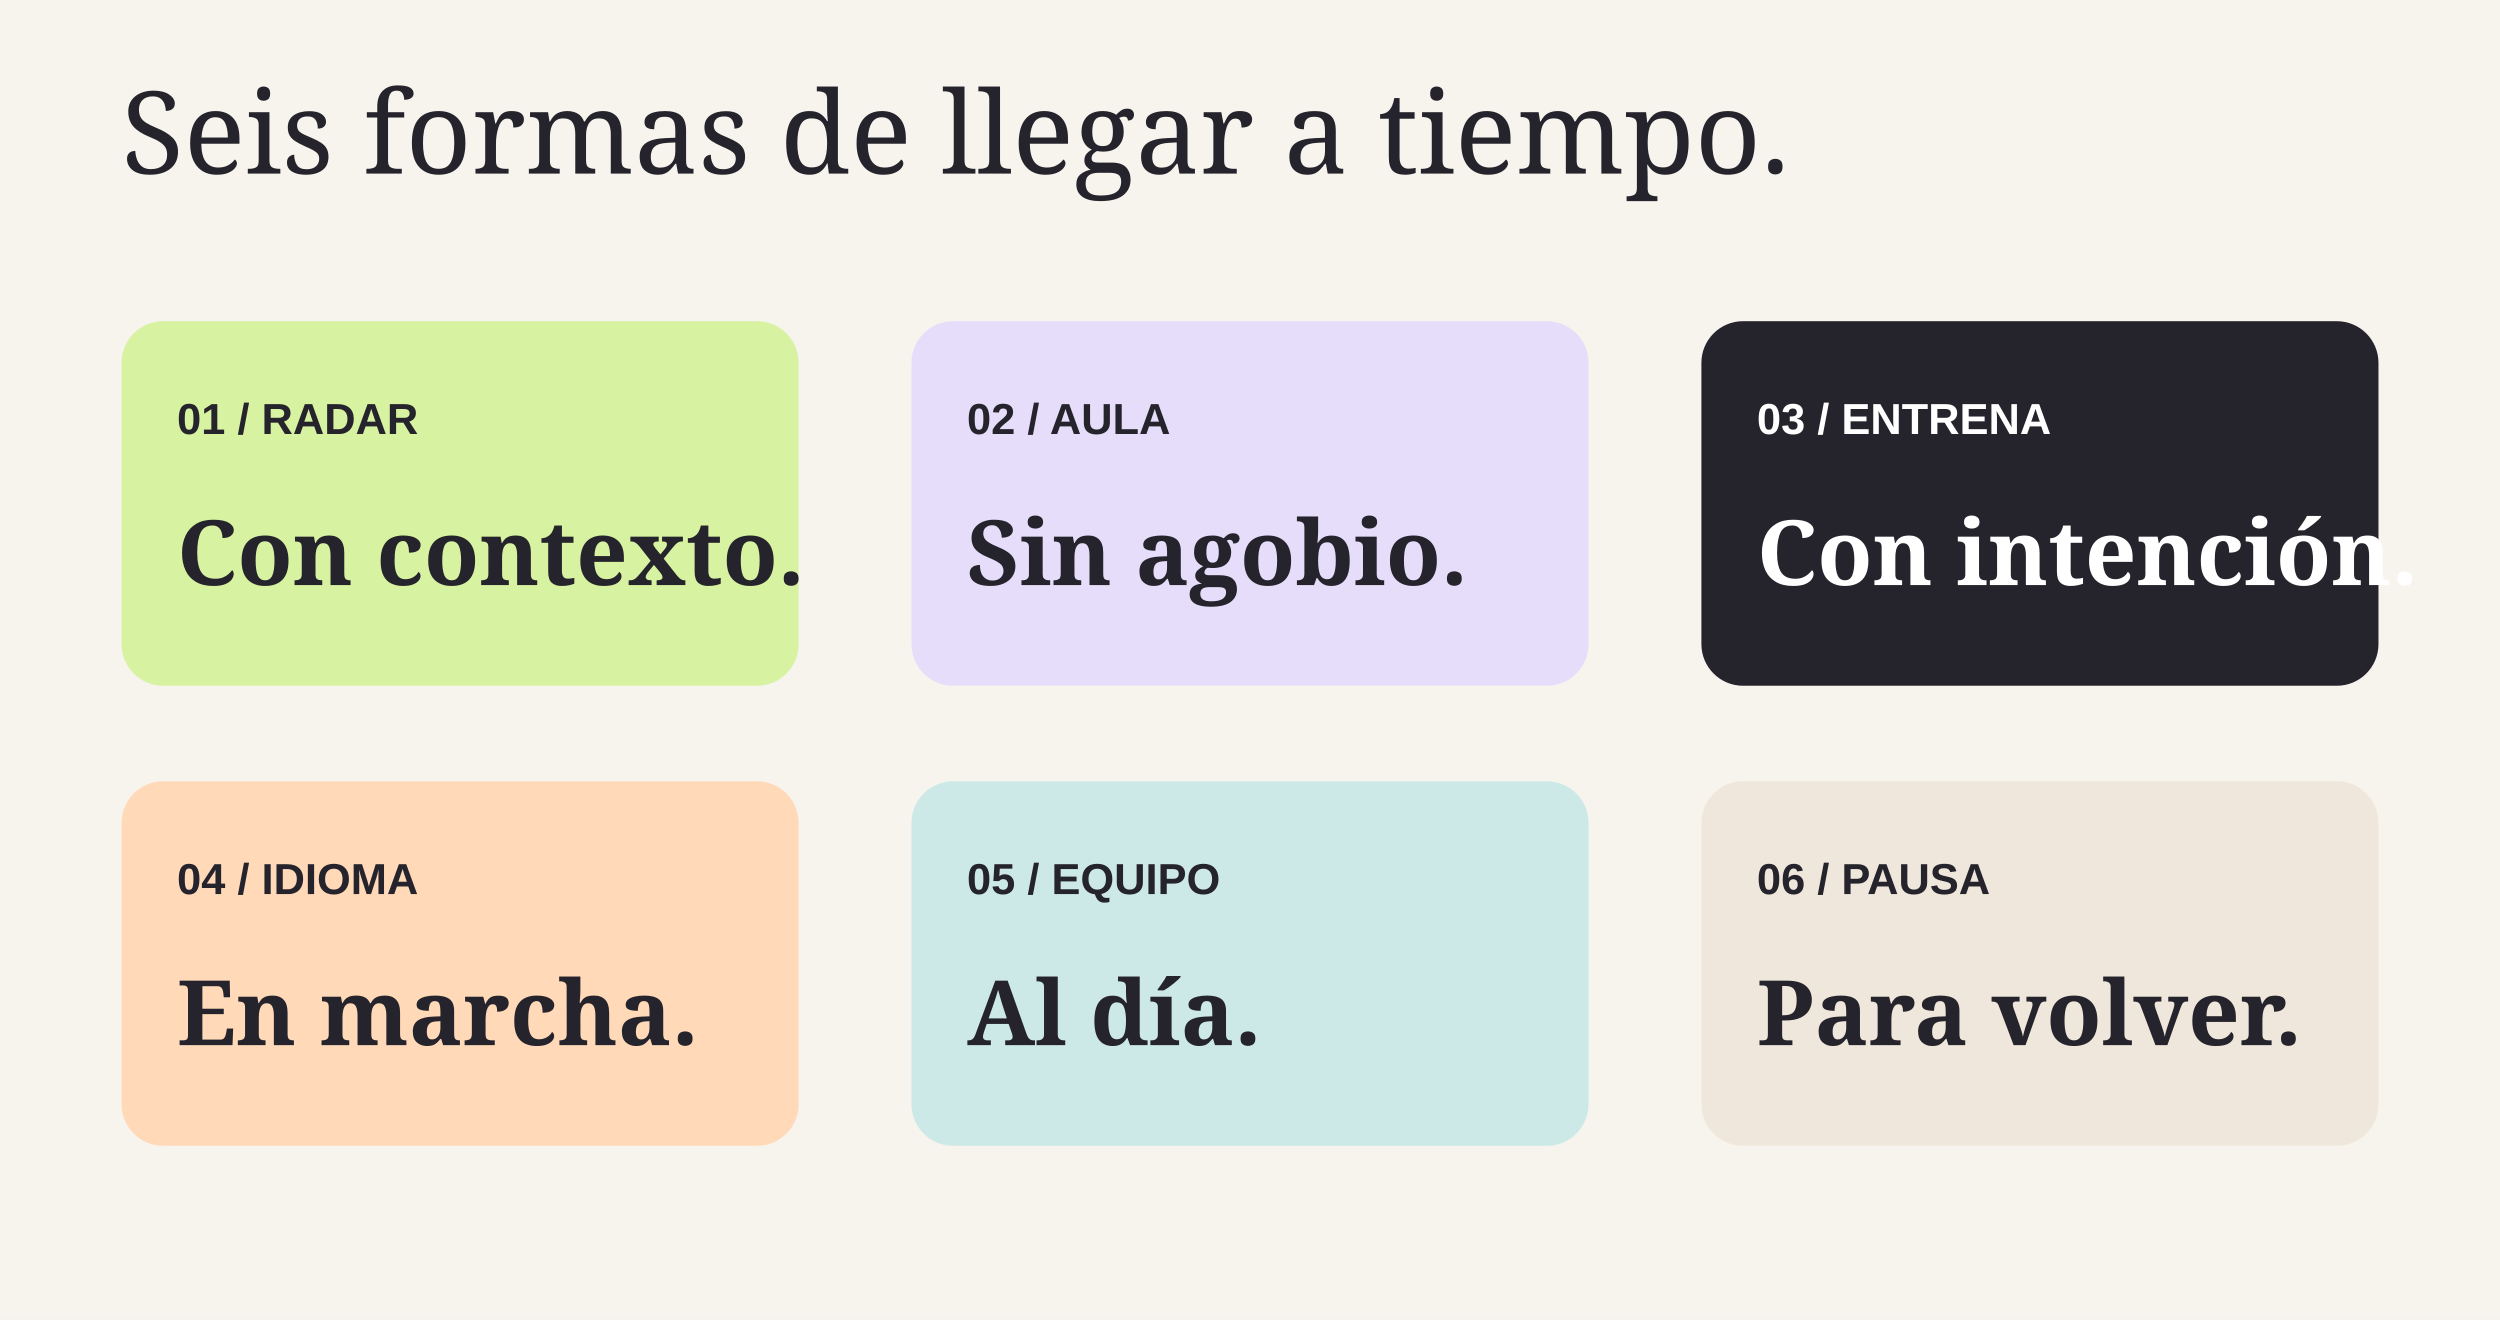
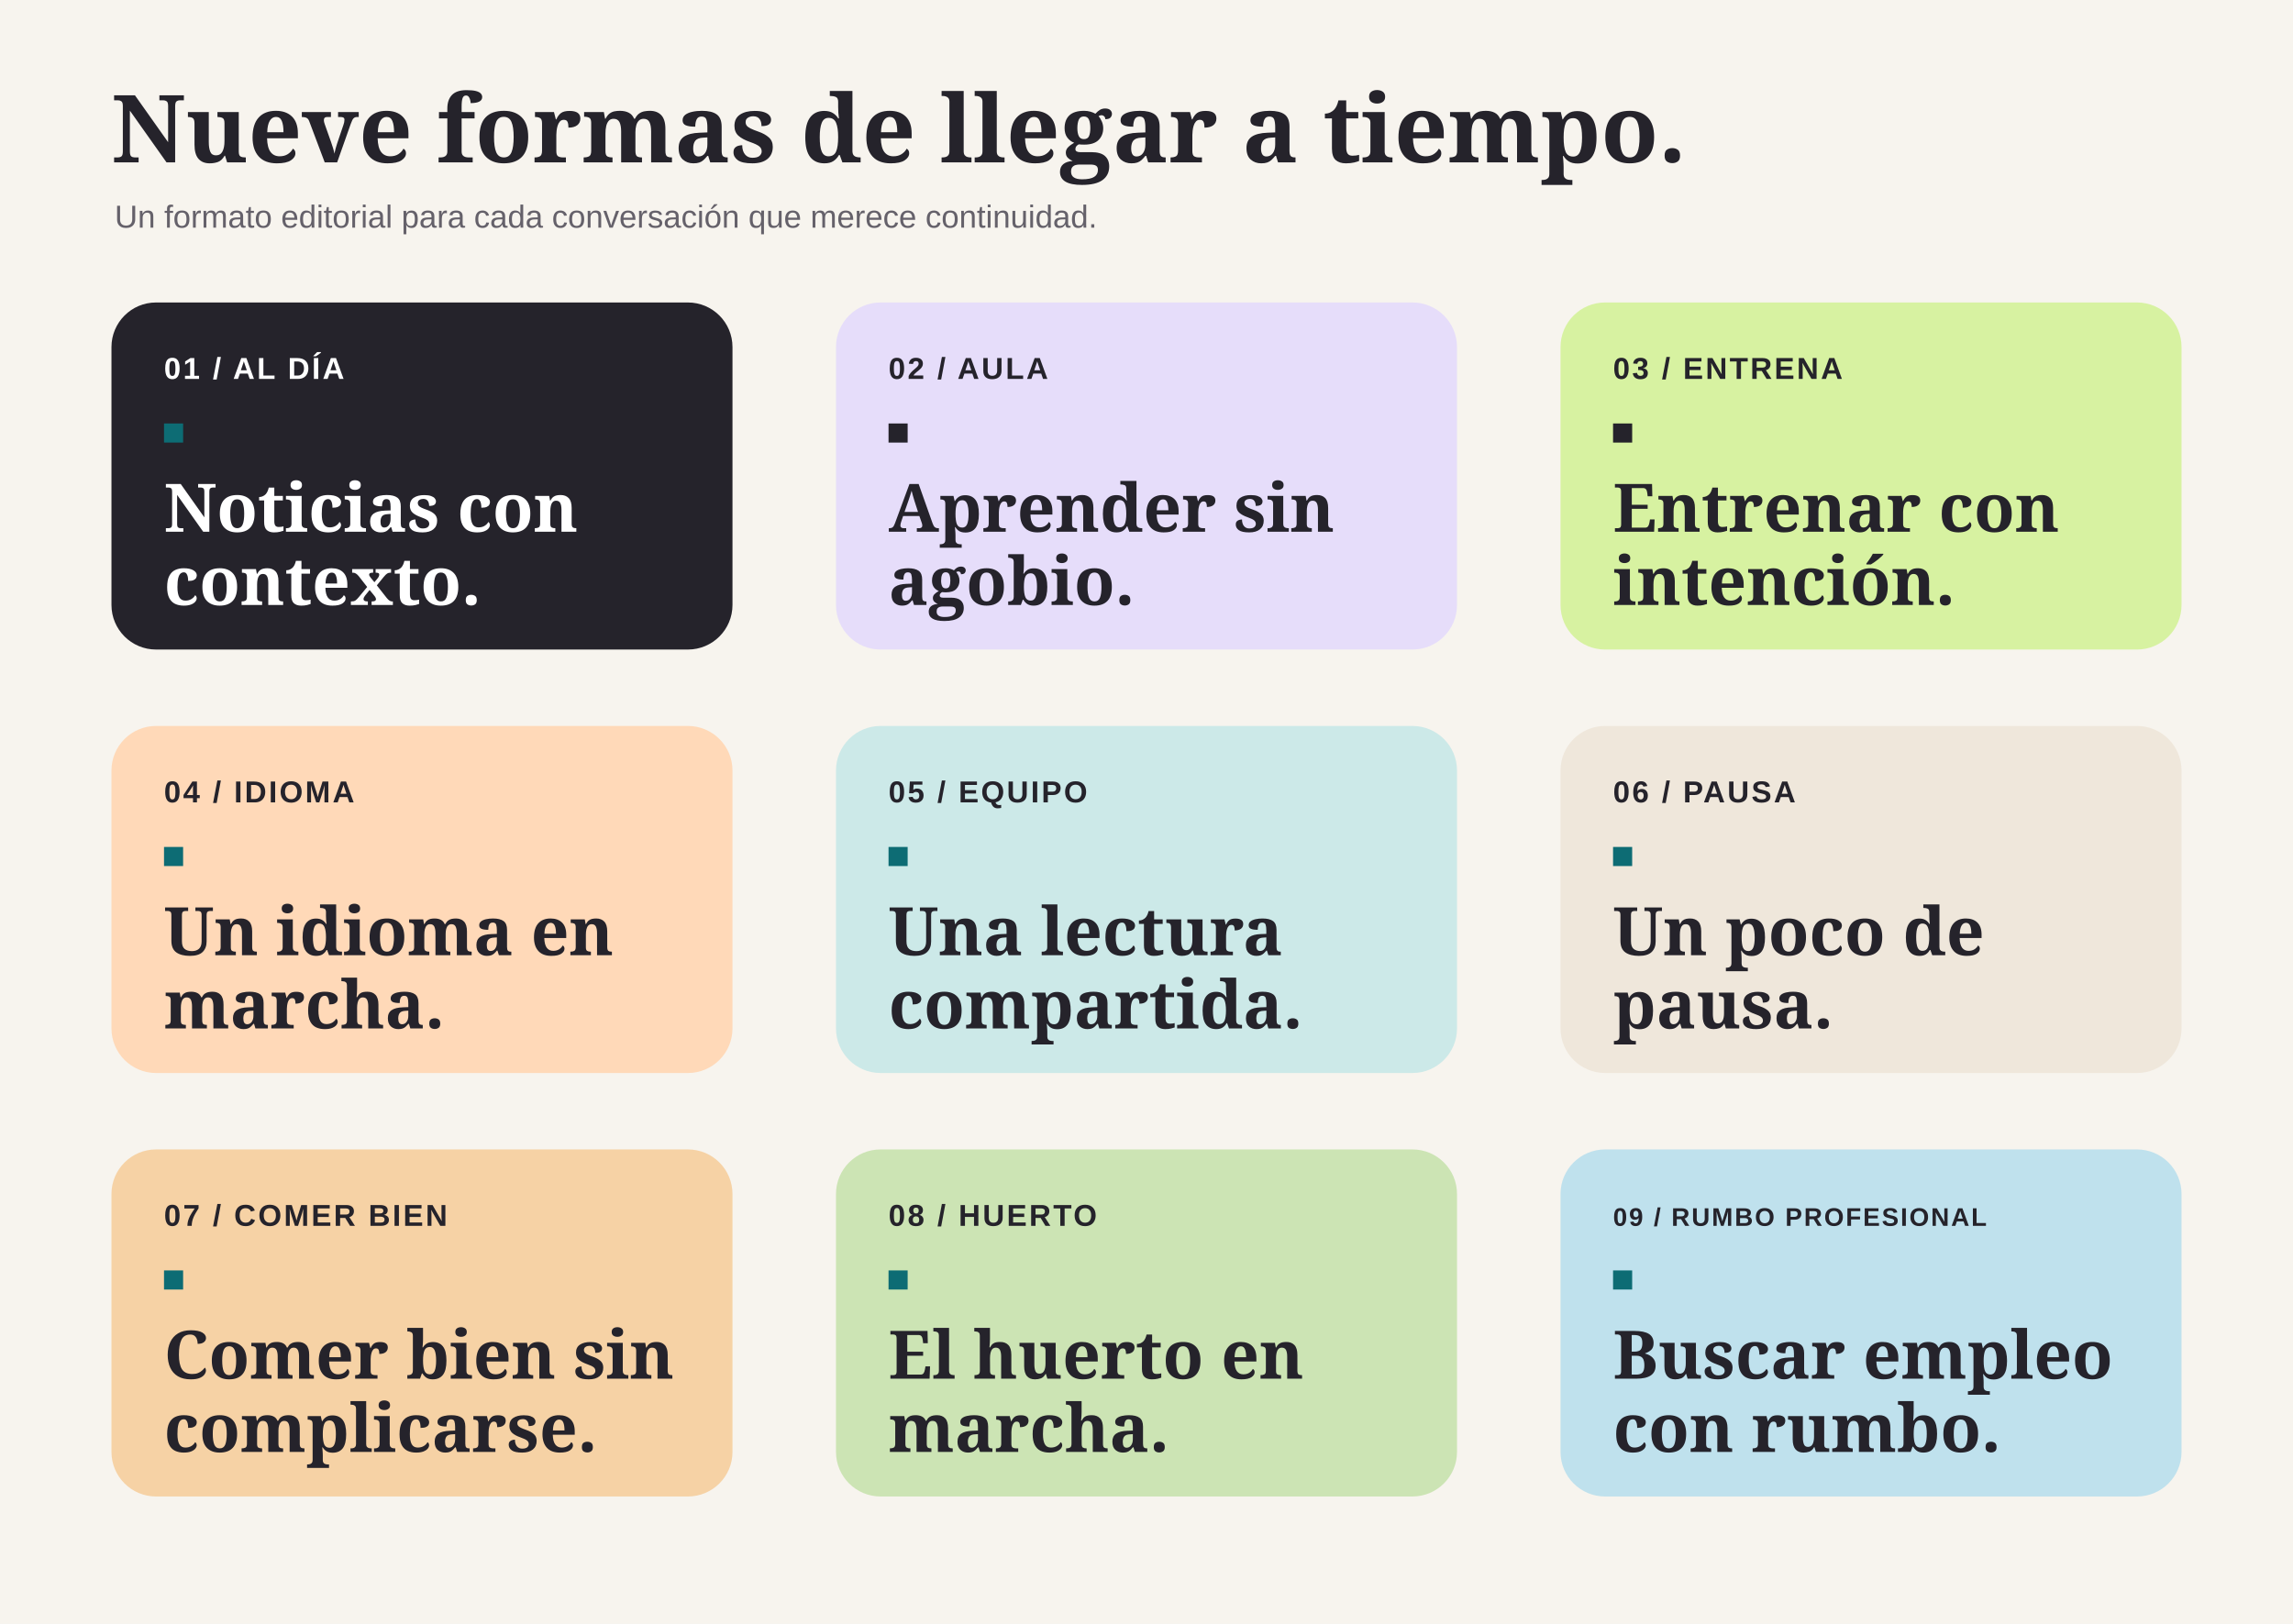
- <svg xmlns="http://www.w3.org/2000/svg" width="1440" height="760" viewBox="0 0 1440 760">
-   <rect width="1440" height="760" fill="#f7f4ee" />
-   <text x="70" y="100" fill="#25232b" font-family="Georgia" font-size="66">Seis formas de llegar a tiempo.</text>
-   <g font-family="Arial" font-size="25" font-weight="700" fill="#25232b">
-     <rect x="70" y="185" width="390" height="210" rx="24" fill="#d7f2a1" />
-     <text x="102" y="250">01 / RADAR</text>
-     <text x="102" y="337" font-family="Georgia" font-size="52">Con contexto.</text>
-     <rect x="525" y="185" width="390" height="210" rx="24" fill="#e6ddfa" />
-     <text x="557" y="250">02 / AULA</text>
-     <text x="557" y="337" font-family="Georgia" font-size="52">Sin agobio.</text>
-     <rect x="980" y="185" width="390" height="210" rx="24" fill="#25232b" />
-     <text x="1012" y="250" fill="white">03 / ENTRENA</text>
-     <text x="1012" y="337" font-family="Georgia" font-size="52" fill="white">Con intención.</text>
-     <rect x="70" y="450" width="390" height="210" rx="24" fill="#ffd9b8" />
-     <text x="102" y="515">04 / IDIOMA</text>
-     <text x="102" y="602" font-family="Georgia" font-size="52">En marcha.</text>
-     <rect x="525" y="450" width="390" height="210" rx="24" fill="#cce9e8" />
-     <text x="557" y="515">05 / EQUIPO</text>
-     <text x="557" y="602" font-family="Georgia" font-size="52">Al día.</text>
-     <rect x="980" y="450" width="390" height="210" rx="24" fill="#efe7db" />
-     <text x="1012" y="515">06 / PAUSA</text>
-     <text x="1012" y="602" font-family="Georgia" font-size="52">Para volver.</text>
+ <svg xmlns="http://www.w3.org/2000/svg" width="1440" height="1020" viewBox="0 0 1440 1020" role="img" aria-labelledby="titulo descripcion">
+   <rect width="1440" height="1020" fill="#f7f4ee" />
+   <text x="70" y="102" fill="#25232b" font-family="Georgia, serif" font-size="59" font-weight="700">Nueve formas de llegar a tiempo.</text>
+   <text x="72" y="143" fill="#65616a" font-family="Arial, Helvetica, sans-serif" font-size="20">Un formato editorial para cada conversación que merece continuidad.</text>
+   <g>
+     <rect x="70" y="190" width="390" height="218" rx="28" fill="#25232b" />
+     <text x="103" y="238" fill="#ffffff" font-family="Arial, Helvetica, sans-serif" font-size="19" font-weight="700" letter-spacing="1.4">01 / AL DÍA</text>
+     <rect x="103" y="266" width="12" height="12" fill="#0d6c74" />
+     <text x="103" y="334" fill="#ffffff" font-family="Georgia, serif" font-size="42" font-weight="700">Noticias con</text>
+     <text x="103" y="380" fill="#ffffff" font-family="Georgia, serif" font-size="42" font-weight="700">contexto.</text>
+     <rect x="525" y="190" width="390" height="218" rx="28" fill="#e6ddfa" />
+     <text x="558" y="238" fill="#25232b" font-family="Arial, Helvetica, sans-serif" font-size="19" font-weight="700" letter-spacing="1.4">02 / AULA</text>
+     <rect x="558" y="266" width="12" height="12" fill="#25232b" />
+     <text x="558" y="334" fill="#25232b" font-family="Georgia, serif" font-size="42" font-weight="700">Aprender sin</text>
+     <text x="558" y="380" fill="#25232b" font-family="Georgia, serif" font-size="42" font-weight="700">agobio.</text>
+     <rect x="980" y="190" width="390" height="218" rx="28" fill="#d7f2a1" />
+     <text x="1013" y="238" fill="#25232b" font-family="Arial, Helvetica, sans-serif" font-size="19" font-weight="700" letter-spacing="1.4">03 / ENTRENA</text>
+     <rect x="1013" y="266" width="12" height="12" fill="#25232b" />
+     <text x="1013" y="334" fill="#25232b" font-family="Georgia, serif" font-size="42" font-weight="700">Entrenar con</text>
+     <text x="1013" y="380" fill="#25232b" font-family="Georgia, serif" font-size="42" font-weight="700">intención.</text>
+     <rect x="70" y="456" width="390" height="218" rx="28" fill="#ffd9b8" />
+     <text x="103" y="504" fill="#25232b" font-family="Arial, Helvetica, sans-serif" font-size="19" font-weight="700" letter-spacing="1.4">04 / IDIOMA</text>
+     <rect x="103" y="532" width="12" height="12" fill="#0d6c74" />
+     <text x="103" y="600" fill="#25232b" font-family="Georgia, serif" font-size="42" font-weight="700">Un idioma en</text>
+     <text x="103" y="646" fill="#25232b" font-family="Georgia, serif" font-size="42" font-weight="700">marcha.</text>
+     <rect x="525" y="456" width="390" height="218" rx="28" fill="#cce9e8" />
+     <text x="558" y="504" fill="#25232b" font-family="Arial, Helvetica, sans-serif" font-size="19" font-weight="700" letter-spacing="1.4">05 / EQUIPO</text>
+     <rect x="558" y="532" width="12" height="12" fill="#0d6c74" />
+     <text x="558" y="600" fill="#25232b" font-family="Georgia, serif" font-size="42" font-weight="700">Una lectura</text>
+     <text x="558" y="646" fill="#25232b" font-family="Georgia, serif" font-size="42" font-weight="700">compartida.</text>
+     <rect x="980" y="456" width="390" height="218" rx="28" fill="#efe7db" />
+     <text x="1013" y="504" fill="#25232b" font-family="Arial, Helvetica, sans-serif" font-size="19" font-weight="700" letter-spacing="1.4">06 / PAUSA</text>
+     <rect x="1013" y="532" width="12" height="12" fill="#0d6c74" />
+     <text x="1013" y="600" fill="#25232b" font-family="Georgia, serif" font-size="42" font-weight="700">Un poco de</text>
+     <text x="1013" y="646" fill="#25232b" font-family="Georgia, serif" font-size="42" font-weight="700">pausa.</text>
+     <rect x="70" y="722" width="390" height="218" rx="28" fill="#f6d2a5" />
+     <text x="103" y="770" fill="#25232b" font-family="Arial, Helvetica, sans-serif" font-size="19" font-weight="700" letter-spacing="1.4">07 / COMER BIEN</text>
+     <rect x="103" y="798" width="12" height="12" fill="#0d6c74" />
+     <text x="103" y="866" fill="#25232b" font-family="Georgia, serif" font-size="42" font-weight="700">Comer bien sin</text>
+     <text x="103" y="912" fill="#25232b" font-family="Georgia, serif" font-size="42" font-weight="700">complicarse.</text>
+     <rect x="525" y="722" width="390" height="218" rx="28" fill="#cce4b4" />
+     <text x="558" y="770" fill="#25232b" font-family="Arial, Helvetica, sans-serif" font-size="19" font-weight="700" letter-spacing="1.4">08 / HUERTO</text>
+     <rect x="558" y="798" width="12" height="12" fill="#0d6c74" />
+     <text x="558" y="866" fill="#25232b" font-family="Georgia, serif" font-size="42" font-weight="700">El huerto en</text>
+     <text x="558" y="912" fill="#25232b" font-family="Georgia, serif" font-size="42" font-weight="700">marcha.</text>
+     <rect x="980" y="722" width="390" height="218" rx="28" fill="#bfe1ed" />
+     <text x="1013" y="770" fill="#25232b" font-family="Arial, Helvetica, sans-serif" font-size="16" font-weight="700" letter-spacing="1.1">09 / RUMBO PROFESIONAL</text>
+     <rect x="1013" y="798" width="12" height="12" fill="#0d6c74" />
+     <text x="1013" y="866" fill="#25232b" font-family="Georgia, serif" font-size="42" font-weight="700">Buscar empleo</text>
+     <text x="1013" y="912" fill="#25232b" font-family="Georgia, serif" font-size="42" font-weight="700">con rumbo.</text>
  </g>
</svg>
